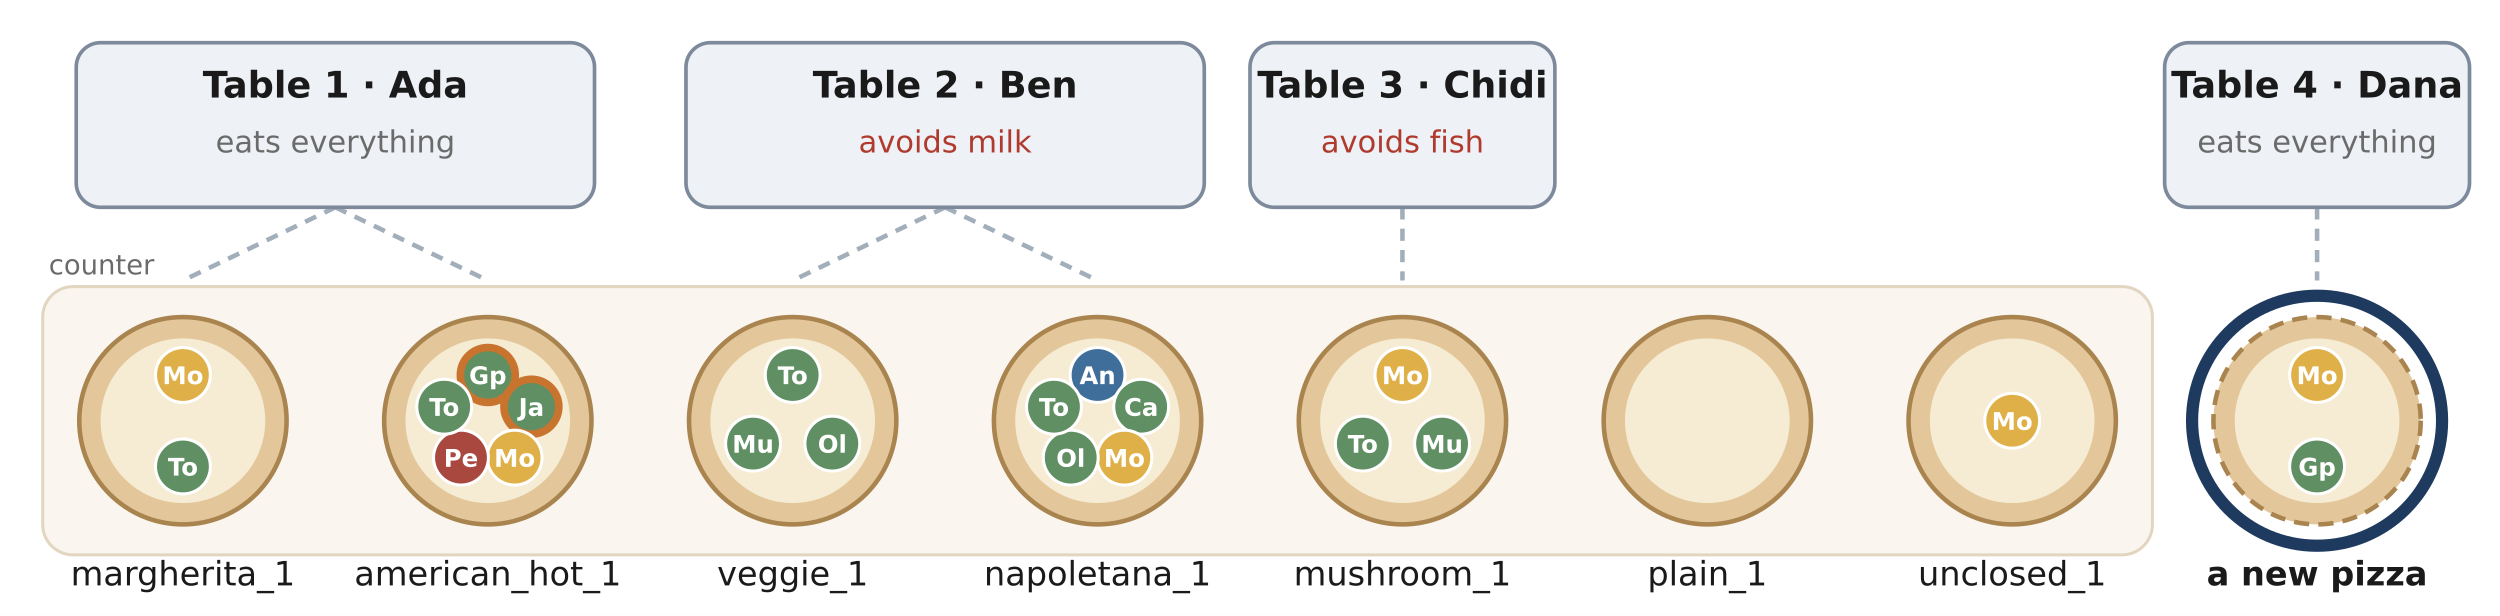
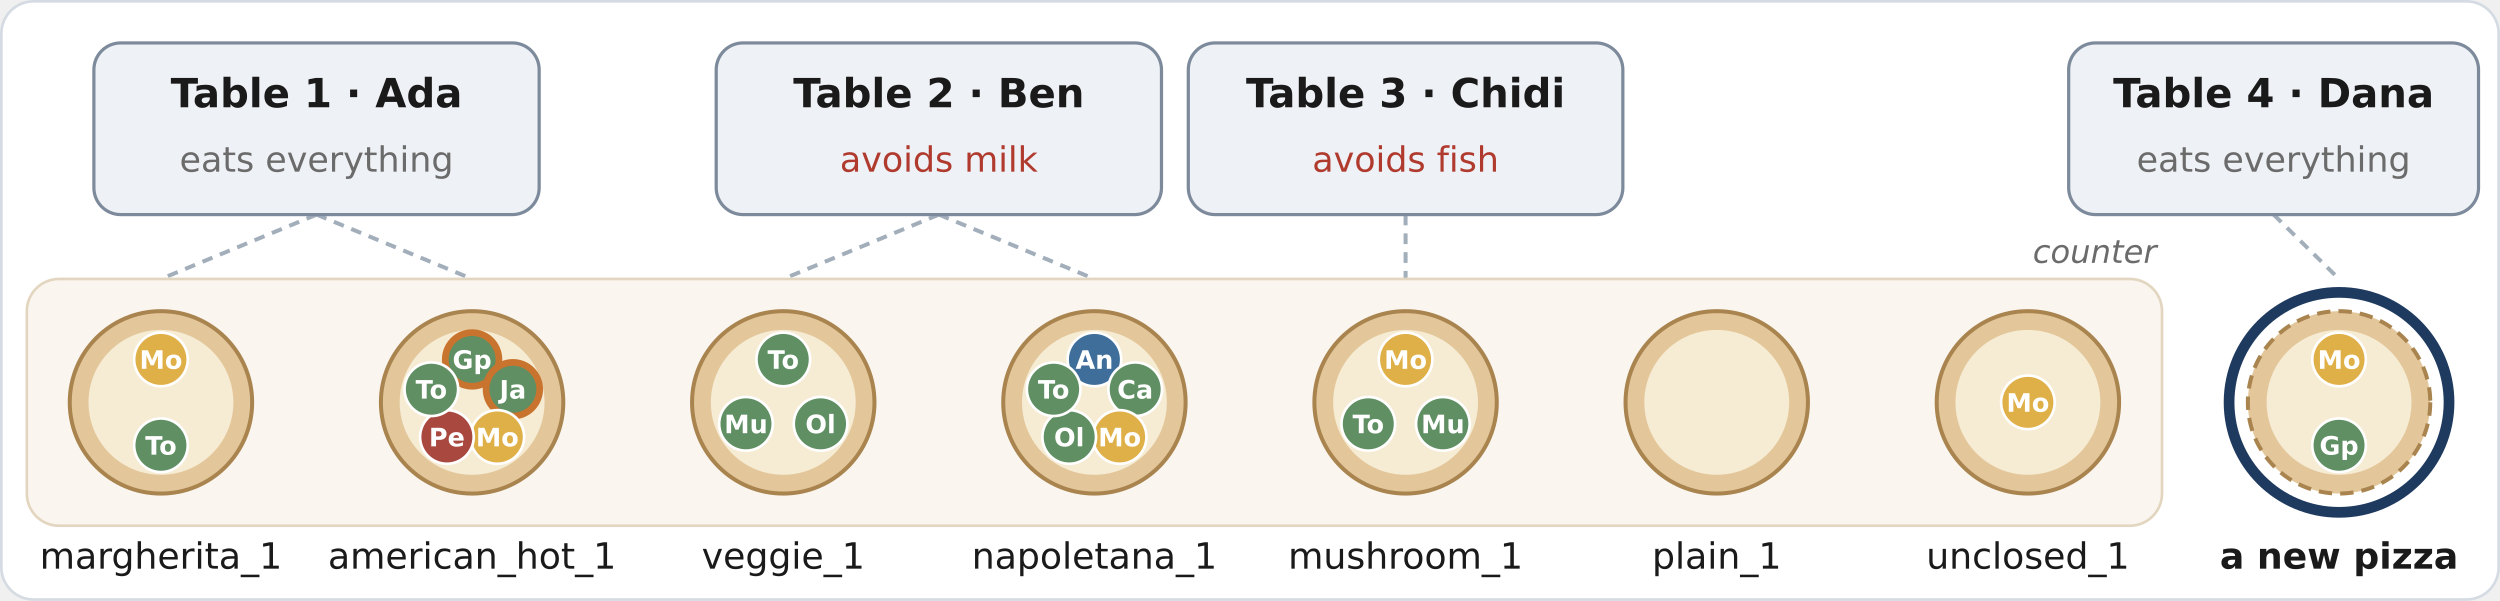
- <svg xmlns="http://www.w3.org/2000/svg" viewBox="0 0 820 202" width="820" height="202" font-family="DejaVu Sans, Liberation Sans, Arial, sans-serif">
-   <rect width="820" height="202" fill="white" />
-   <line x1="110.0" y1="68" x2="60" y2="92" stroke="#a3aebb" stroke-width="1.5" stroke-dasharray="4 3" />
-   <line x1="110.0" y1="68" x2="160" y2="92" stroke="#a3aebb" stroke-width="1.5" stroke-dasharray="4 3" />
-   <line x1="310.0" y1="68" x2="260" y2="92" stroke="#a3aebb" stroke-width="1.5" stroke-dasharray="4 3" />
-   <line x1="310.0" y1="68" x2="360" y2="92" stroke="#a3aebb" stroke-width="1.5" stroke-dasharray="4 3" />
-   <line x1="460.0" y1="68" x2="460" y2="92" stroke="#a3aebb" stroke-width="1.5" stroke-dasharray="4 3" />
-   <line x1="760.0" y1="68" x2="760" y2="92" stroke="#a3aebb" stroke-width="1.5" stroke-dasharray="4 3" />
-   <rect x="25.0" y="14" width="170" height="54" rx="8" fill="#eef1f5" stroke="#7d8a9b" stroke-width="1.2" />
-   <text x="110.0" y="32" text-anchor="middle" font-size="12" font-weight="bold" fill="#1a1a1a">Table 1 · Ada</text>
-   <text x="110.0" y="50" text-anchor="middle" font-size="10" fill="#6b6b6b">eats everything</text>
-   <rect x="225.0" y="14" width="170" height="54" rx="8" fill="#eef1f5" stroke="#7d8a9b" stroke-width="1.2" />
-   <text x="310.0" y="32" text-anchor="middle" font-size="12" font-weight="bold" fill="#1a1a1a">Table 2 · Ben</text>
-   <text x="310.0" y="50" text-anchor="middle" font-size="10" fill="#b03a2e">avoids milk</text>
-   <rect x="410.0" y="14" width="100" height="54" rx="8" fill="#eef1f5" stroke="#7d8a9b" stroke-width="1.2" />
-   <text x="460.0" y="32" text-anchor="middle" font-size="12" font-weight="bold" fill="#1a1a1a">Table 3 · Chidi</text>
-   <text x="460.0" y="50" text-anchor="middle" font-size="10" fill="#b03a2e">avoids fish</text>
-   <rect x="710.0" y="14" width="100" height="54" rx="8" fill="#eef1f5" stroke="#7d8a9b" stroke-width="1.2" />
-   <text x="760.0" y="32" text-anchor="middle" font-size="12" font-weight="bold" fill="#1a1a1a">Table 4 · Dana</text>
-   <text x="760.0" y="50" text-anchor="middle" font-size="10" fill="#6b6b6b">eats everything</text>
-   <rect x="14" y="94" width="692" height="88" rx="10" fill="#faf6ef" stroke="#e3d6c0" />
-   <text x="16" y="90" font-size="9" fill="#6b6b6b">counter</text>
-   <circle cx="60" cy="138" r="34" fill="#e3c79a" stroke="#a9844f" stroke-width="1.5" />
-   <circle cx="60" cy="138" r="27" fill="#f6ebd3" />
-   <circle cx="60.0" cy="123.0" r="9" fill="#e0b048" stroke="white" stroke-width="1" />
-   <text x="60.0" y="126.0" text-anchor="middle" font-size="8" font-weight="bold" fill="white">Mo</text>
-   <circle cx="60.0" cy="153.0" r="9" fill="#5f8f62" stroke="white" stroke-width="1" />
-   <text x="60.0" y="156.0" text-anchor="middle" font-size="8" font-weight="bold" fill="white">To</text>
-   <text x="60" y="192" text-anchor="middle" font-size="11" fill="#1a1a1a" font-weight="normal">margherita_1</text>
-   <circle cx="160" cy="138" r="34" fill="#e3c79a" stroke="#a9844f" stroke-width="1.5" />
-   <circle cx="160" cy="138" r="27" fill="#f6ebd3" />
-   <circle cx="160.0" cy="123.0" r="9" fill="#5f8f62" stroke="#c8742e" stroke-width="2.5" />
-   <text x="160.0" y="126.0" text-anchor="middle" font-size="8" font-weight="bold" fill="white">Gp</text>
-   <circle cx="174.3" cy="133.4" r="9" fill="#5f8f62" stroke="#c8742e" stroke-width="2.5" />
-   <text x="174.3" y="136.4" text-anchor="middle" font-size="8" font-weight="bold" fill="white">Ja</text>
-   <circle cx="168.8" cy="150.1" r="9" fill="#e0b048" stroke="white" stroke-width="1" />
-   <text x="168.8" y="153.1" text-anchor="middle" font-size="8" font-weight="bold" fill="white">Mo</text>
-   <circle cx="151.2" cy="150.1" r="9" fill="#a8483e" stroke="white" stroke-width="1" />
-   <text x="151.2" y="153.1" text-anchor="middle" font-size="8" font-weight="bold" fill="white">Pe</text>
-   <circle cx="145.7" cy="133.4" r="9" fill="#5f8f62" stroke="white" stroke-width="1" />
-   <text x="145.7" y="136.4" text-anchor="middle" font-size="8" font-weight="bold" fill="white">To</text>
-   <text x="160" y="192" text-anchor="middle" font-size="11" fill="#1a1a1a" font-weight="normal">american_hot_1</text>
-   <circle cx="260" cy="138" r="34" fill="#e3c79a" stroke="#a9844f" stroke-width="1.5" />
-   <circle cx="260" cy="138" r="27" fill="#f6ebd3" />
-   <circle cx="260.0" cy="123.0" r="9" fill="#5f8f62" stroke="white" stroke-width="1" />
-   <text x="260.0" y="126.0" text-anchor="middle" font-size="8" font-weight="bold" fill="white">To</text>
-   <circle cx="273.0" cy="145.5" r="9" fill="#5f8f62" stroke="white" stroke-width="1" />
-   <text x="273.0" y="148.5" text-anchor="middle" font-size="8" font-weight="bold" fill="white">Ol</text>
-   <circle cx="247.0" cy="145.5" r="9" fill="#5f8f62" stroke="white" stroke-width="1" />
-   <text x="247.0" y="148.5" text-anchor="middle" font-size="8" font-weight="bold" fill="white">Mu</text>
-   <text x="260" y="192" text-anchor="middle" font-size="11" fill="#1a1a1a" font-weight="normal">veggie_1</text>
-   <circle cx="360" cy="138" r="34" fill="#e3c79a" stroke="#a9844f" stroke-width="1.5" />
-   <circle cx="360" cy="138" r="27" fill="#f6ebd3" />
-   <circle cx="360.0" cy="123.0" r="9" fill="#3f6e9a" stroke="white" stroke-width="1" />
-   <text x="360.0" y="126.0" text-anchor="middle" font-size="8" font-weight="bold" fill="white">An</text>
-   <circle cx="374.3" cy="133.4" r="9" fill="#5f8f62" stroke="white" stroke-width="1" />
-   <text x="374.3" y="136.4" text-anchor="middle" font-size="8" font-weight="bold" fill="white">Ca</text>
-   <circle cx="368.8" cy="150.1" r="9" fill="#e0b048" stroke="white" stroke-width="1" />
-   <text x="368.8" y="153.1" text-anchor="middle" font-size="8" font-weight="bold" fill="white">Mo</text>
-   <circle cx="351.2" cy="150.1" r="9" fill="#5f8f62" stroke="white" stroke-width="1" />
-   <text x="351.2" y="153.1" text-anchor="middle" font-size="8" font-weight="bold" fill="white">Ol</text>
-   <circle cx="345.7" cy="133.4" r="9" fill="#5f8f62" stroke="white" stroke-width="1" />
-   <text x="345.7" y="136.4" text-anchor="middle" font-size="8" font-weight="bold" fill="white">To</text>
-   <text x="360" y="192" text-anchor="middle" font-size="11" fill="#1a1a1a" font-weight="normal">napoletana_1</text>
-   <circle cx="460" cy="138" r="34" fill="#e3c79a" stroke="#a9844f" stroke-width="1.5" />
-   <circle cx="460" cy="138" r="27" fill="#f6ebd3" />
-   <circle cx="460.0" cy="123.0" r="9" fill="#e0b048" stroke="white" stroke-width="1" />
-   <text x="460.0" y="126.0" text-anchor="middle" font-size="8" font-weight="bold" fill="white">Mo</text>
-   <circle cx="473.0" cy="145.5" r="9" fill="#5f8f62" stroke="white" stroke-width="1" />
-   <text x="473.0" y="148.5" text-anchor="middle" font-size="8" font-weight="bold" fill="white">Mu</text>
-   <circle cx="447.0" cy="145.5" r="9" fill="#5f8f62" stroke="white" stroke-width="1" />
-   <text x="447.0" y="148.5" text-anchor="middle" font-size="8" font-weight="bold" fill="white">To</text>
-   <text x="460" y="192" text-anchor="middle" font-size="11" fill="#1a1a1a" font-weight="normal">mushroom_1</text>
-   <circle cx="560" cy="138" r="34" fill="#e3c79a" stroke="#a9844f" stroke-width="1.5" />
-   <circle cx="560" cy="138" r="27" fill="#f6ebd3" />
-   <text x="560" y="192" text-anchor="middle" font-size="11" fill="#1a1a1a" font-weight="normal">plain_1</text>
-   <circle cx="660" cy="138" r="34" fill="#e3c79a" stroke="#a9844f" stroke-width="1.5" />
-   <circle cx="660" cy="138" r="27" fill="#f6ebd3" />
-   <circle cx="660.0" cy="138.0" r="9" fill="#e0b048" stroke="white" stroke-width="1" />
-   <text x="660.0" y="141.0" text-anchor="middle" font-size="8" font-weight="bold" fill="white">Mo</text>
-   <text x="660" y="192" text-anchor="middle" font-size="11" fill="#1a1a1a" font-weight="normal">unclosed_1</text>
-   <circle cx="760" cy="138" r="34" fill="#e3c79a" stroke="#a9844f" stroke-width="1.5" stroke-dasharray="5 3" />
-   <circle cx="760" cy="138" r="27" fill="#f6ebd3" />
-   <circle cx="760.0" cy="123.0" r="9" fill="#e0b048" stroke="white" stroke-width="1" />
-   <text x="760.0" y="126.0" text-anchor="middle" font-size="8" font-weight="bold" fill="white">Mo</text>
-   <circle cx="760.0" cy="153.0" r="9" fill="#5f8f62" stroke="white" stroke-width="1" />
-   <text x="760.0" y="156.0" text-anchor="middle" font-size="8" font-weight="bold" fill="white">Gp</text>
-   <circle cx="760" cy="138" r="41" fill="none" stroke="#1f3a5f" stroke-width="4" />
-   <text x="760" y="192" text-anchor="middle" font-size="11" fill="#1a1a1a" font-weight="bold">a new pizza</text>
+ <svg xmlns="http://www.w3.org/2000/svg" viewBox="0 0 932 224" width="820" height="197" style="max-width: 100%; height: auto" font-family="DejaVu Sans, Liberation Sans, Arial, sans-serif">
+   <rect x="0.5" y="0.5" width="931" height="223" rx="12" fill="white" stroke="#d5dbe3" />
+   <line x1="118.0" y1="80" x2="60" y2="104" stroke="#a3aebb" stroke-width="1.5" stroke-dasharray="4 3" />
+   <line x1="118.0" y1="80" x2="176" y2="104" stroke="#a3aebb" stroke-width="1.5" stroke-dasharray="4 3" />
+   <line x1="350.0" y1="80" x2="292" y2="104" stroke="#a3aebb" stroke-width="1.5" stroke-dasharray="4 3" />
+   <line x1="350.0" y1="80" x2="408" y2="104" stroke="#a3aebb" stroke-width="1.5" stroke-dasharray="4 3" />
+   <line x1="524.0" y1="80" x2="524" y2="104" stroke="#a3aebb" stroke-width="1.5" stroke-dasharray="4 3" />
+   <line x1="847.6" y1="80" x2="872" y2="104" stroke="#a3aebb" stroke-width="1.5" stroke-dasharray="4 3" />
+   <rect x="35.0" y="16" width="166" height="64" rx="10" fill="#eef1f5" stroke="#7d8a9b" stroke-width="1.2" />
+   <text x="118.0" y="40" text-anchor="middle" font-size="15" font-weight="bold" fill="#1a1a1a">Table 1 · Ada</text>
+   <text x="118.0" y="64" text-anchor="middle" font-size="13" fill="#6b6b6b">eats everything</text>
+   <rect x="267.0" y="16" width="166" height="64" rx="10" fill="#eef1f5" stroke="#7d8a9b" stroke-width="1.2" />
+   <text x="350.0" y="40" text-anchor="middle" font-size="15" font-weight="bold" fill="#1a1a1a">Table 2 · Ben</text>
+   <text x="350.0" y="64" text-anchor="middle" font-size="13" fill="#b03a2e">avoids milk</text>
+   <rect x="443.0" y="16" width="162.0" height="64" rx="10" fill="#eef1f5" stroke="#7d8a9b" stroke-width="1.2" />
+   <text x="524.0" y="40" text-anchor="middle" font-size="15" font-weight="bold" fill="#1a1a1a">Table 3 · Chidi</text>
+   <text x="524.0" y="64" text-anchor="middle" font-size="13" fill="#b03a2e">avoids fish</text>
+   <rect x="771.2" y="16" width="152.8" height="64" rx="10" fill="#eef1f5" stroke="#7d8a9b" stroke-width="1.2" />
+   <text x="847.6" y="40" text-anchor="middle" font-size="15" font-weight="bold" fill="#1a1a1a">Table 4 · Dana</text>
+   <text x="847.6" y="64" text-anchor="middle" font-size="13" fill="#6b6b6b">eats everything</text>
+   <rect x="10" y="104" width="796" height="92" rx="12" fill="#faf6ef" stroke="#e3d6c0" />
+   <text x="804" y="98" text-anchor="end" font-size="12" font-style="italic" fill="#6b6b6b">counter</text>
+   <circle cx="60" cy="150" r="34" fill="#e3c79a" stroke="#a9844f" stroke-width="1.5" />
+   <circle cx="60" cy="150" r="27" fill="#f6ebd3" />
+   <circle cx="60.0" cy="134.0" r="10" fill="#e0b048" stroke="white" stroke-width="1" />
+   <text x="60.0" y="137.5" text-anchor="middle" font-size="9.5" font-weight="bold" fill="white">Mo</text>
+   <circle cx="60.0" cy="166.0" r="10" fill="#5f8f62" stroke="white" stroke-width="1" />
+   <text x="60.0" y="169.5" text-anchor="middle" font-size="9.5" font-weight="bold" fill="white">To</text>
+   <text x="60" y="212" text-anchor="middle" font-size="13.5" fill="#1a1a1a" font-weight="normal">margherita_1</text>
+   <circle cx="176" cy="150" r="34" fill="#e3c79a" stroke="#a9844f" stroke-width="1.5" />
+   <circle cx="176" cy="150" r="27" fill="#f6ebd3" />
+   <circle cx="176.0" cy="134.0" r="10" fill="#5f8f62" stroke="#c8742e" stroke-width="2.5" />
+   <text x="176.0" y="137.5" text-anchor="middle" font-size="9.5" font-weight="bold" fill="white">Gp</text>
+   <circle cx="191.2" cy="145.1" r="10" fill="#5f8f62" stroke="#c8742e" stroke-width="2.5" />
+   <text x="191.2" y="148.6" text-anchor="middle" font-size="9.5" font-weight="bold" fill="white">Ja</text>
+   <circle cx="185.4" cy="162.9" r="10" fill="#e0b048" stroke="white" stroke-width="1" />
+   <text x="185.4" y="166.4" text-anchor="middle" font-size="9.5" font-weight="bold" fill="white">Mo</text>
+   <circle cx="166.6" cy="162.9" r="10" fill="#a8483e" stroke="white" stroke-width="1" />
+   <text x="166.6" y="166.4" text-anchor="middle" font-size="9.5" font-weight="bold" fill="white">Pe</text>
+   <circle cx="160.8" cy="145.1" r="10" fill="#5f8f62" stroke="white" stroke-width="1" />
+   <text x="160.8" y="148.6" text-anchor="middle" font-size="9.5" font-weight="bold" fill="white">To</text>
+   <text x="176" y="212" text-anchor="middle" font-size="13.5" fill="#1a1a1a" font-weight="normal">american_hot_1</text>
+   <circle cx="292" cy="150" r="34" fill="#e3c79a" stroke="#a9844f" stroke-width="1.5" />
+   <circle cx="292" cy="150" r="27" fill="#f6ebd3" />
+   <circle cx="292.0" cy="134.0" r="10" fill="#5f8f62" stroke="white" stroke-width="1" />
+   <text x="292.0" y="137.5" text-anchor="middle" font-size="9.5" font-weight="bold" fill="white">To</text>
+   <circle cx="305.9" cy="158.0" r="10" fill="#5f8f62" stroke="white" stroke-width="1" />
+   <text x="305.9" y="161.5" text-anchor="middle" font-size="9.5" font-weight="bold" fill="white">Ol</text>
+   <circle cx="278.1" cy="158.0" r="10" fill="#5f8f62" stroke="white" stroke-width="1" />
+   <text x="278.1" y="161.5" text-anchor="middle" font-size="9.5" font-weight="bold" fill="white">Mu</text>
+   <text x="292" y="212" text-anchor="middle" font-size="13.5" fill="#1a1a1a" font-weight="normal">veggie_1</text>
+   <circle cx="408" cy="150" r="34" fill="#e3c79a" stroke="#a9844f" stroke-width="1.5" />
+   <circle cx="408" cy="150" r="27" fill="#f6ebd3" />
+   <circle cx="408.0" cy="134.0" r="10" fill="#3f6e9a" stroke="white" stroke-width="1" />
+   <text x="408.0" y="137.5" text-anchor="middle" font-size="9.5" font-weight="bold" fill="white">An</text>
+   <circle cx="423.2" cy="145.1" r="10" fill="#5f8f62" stroke="white" stroke-width="1" />
+   <text x="423.2" y="148.6" text-anchor="middle" font-size="9.5" font-weight="bold" fill="white">Ca</text>
+   <circle cx="417.4" cy="162.9" r="10" fill="#e0b048" stroke="white" stroke-width="1" />
+   <text x="417.4" y="166.4" text-anchor="middle" font-size="9.5" font-weight="bold" fill="white">Mo</text>
+   <circle cx="398.6" cy="162.9" r="10" fill="#5f8f62" stroke="white" stroke-width="1" />
+   <text x="398.6" y="166.4" text-anchor="middle" font-size="9.5" font-weight="bold" fill="white">Ol</text>
+   <circle cx="392.8" cy="145.1" r="10" fill="#5f8f62" stroke="white" stroke-width="1" />
+   <text x="392.8" y="148.6" text-anchor="middle" font-size="9.5" font-weight="bold" fill="white">To</text>
+   <text x="408" y="212" text-anchor="middle" font-size="13.5" fill="#1a1a1a" font-weight="normal">napoletana_1</text>
+   <circle cx="524" cy="150" r="34" fill="#e3c79a" stroke="#a9844f" stroke-width="1.5" />
+   <circle cx="524" cy="150" r="27" fill="#f6ebd3" />
+   <circle cx="524.0" cy="134.0" r="10" fill="#e0b048" stroke="white" stroke-width="1" />
+   <text x="524.0" y="137.5" text-anchor="middle" font-size="9.5" font-weight="bold" fill="white">Mo</text>
+   <circle cx="537.9" cy="158.0" r="10" fill="#5f8f62" stroke="white" stroke-width="1" />
+   <text x="537.9" y="161.5" text-anchor="middle" font-size="9.5" font-weight="bold" fill="white">Mu</text>
+   <circle cx="510.1" cy="158.0" r="10" fill="#5f8f62" stroke="white" stroke-width="1" />
+   <text x="510.1" y="161.5" text-anchor="middle" font-size="9.5" font-weight="bold" fill="white">To</text>
+   <text x="524" y="212" text-anchor="middle" font-size="13.5" fill="#1a1a1a" font-weight="normal">mushroom_1</text>
+   <circle cx="640" cy="150" r="34" fill="#e3c79a" stroke="#a9844f" stroke-width="1.5" />
+   <circle cx="640" cy="150" r="27" fill="#f6ebd3" />
+   <text x="640" y="212" text-anchor="middle" font-size="13.5" fill="#1a1a1a" font-weight="normal">plain_1</text>
+   <circle cx="756" cy="150" r="34" fill="#e3c79a" stroke="#a9844f" stroke-width="1.5" />
+   <circle cx="756" cy="150" r="27" fill="#f6ebd3" />
+   <circle cx="756.0" cy="150.0" r="10" fill="#e0b048" stroke="white" stroke-width="1" />
+   <text x="756.0" y="153.5" text-anchor="middle" font-size="9.5" font-weight="bold" fill="white">Mo</text>
+   <text x="756" y="212" text-anchor="middle" font-size="13.5" fill="#1a1a1a" font-weight="normal">unclosed_1</text>
+   <circle cx="872" cy="150" r="34" fill="#e3c79a" stroke="#a9844f" stroke-width="1.5" stroke-dasharray="5 3" />
+   <circle cx="872" cy="150" r="27" fill="#f6ebd3" />
+   <circle cx="872.0" cy="134.0" r="10" fill="#e0b048" stroke="white" stroke-width="1" />
+   <text x="872.0" y="137.5" text-anchor="middle" font-size="9.5" font-weight="bold" fill="white">Mo</text>
+   <circle cx="872.0" cy="166.0" r="10" fill="#5f8f62" stroke="white" stroke-width="1" />
+   <text x="872.0" y="169.5" text-anchor="middle" font-size="9.5" font-weight="bold" fill="white">Gp</text>
+   <circle cx="872" cy="150" r="41" fill="none" stroke="#1f3a5f" stroke-width="4" />
+   <text x="872" y="212" text-anchor="middle" font-size="13.5" fill="#1a1a1a" font-weight="bold">a new pizza</text>
</svg>
